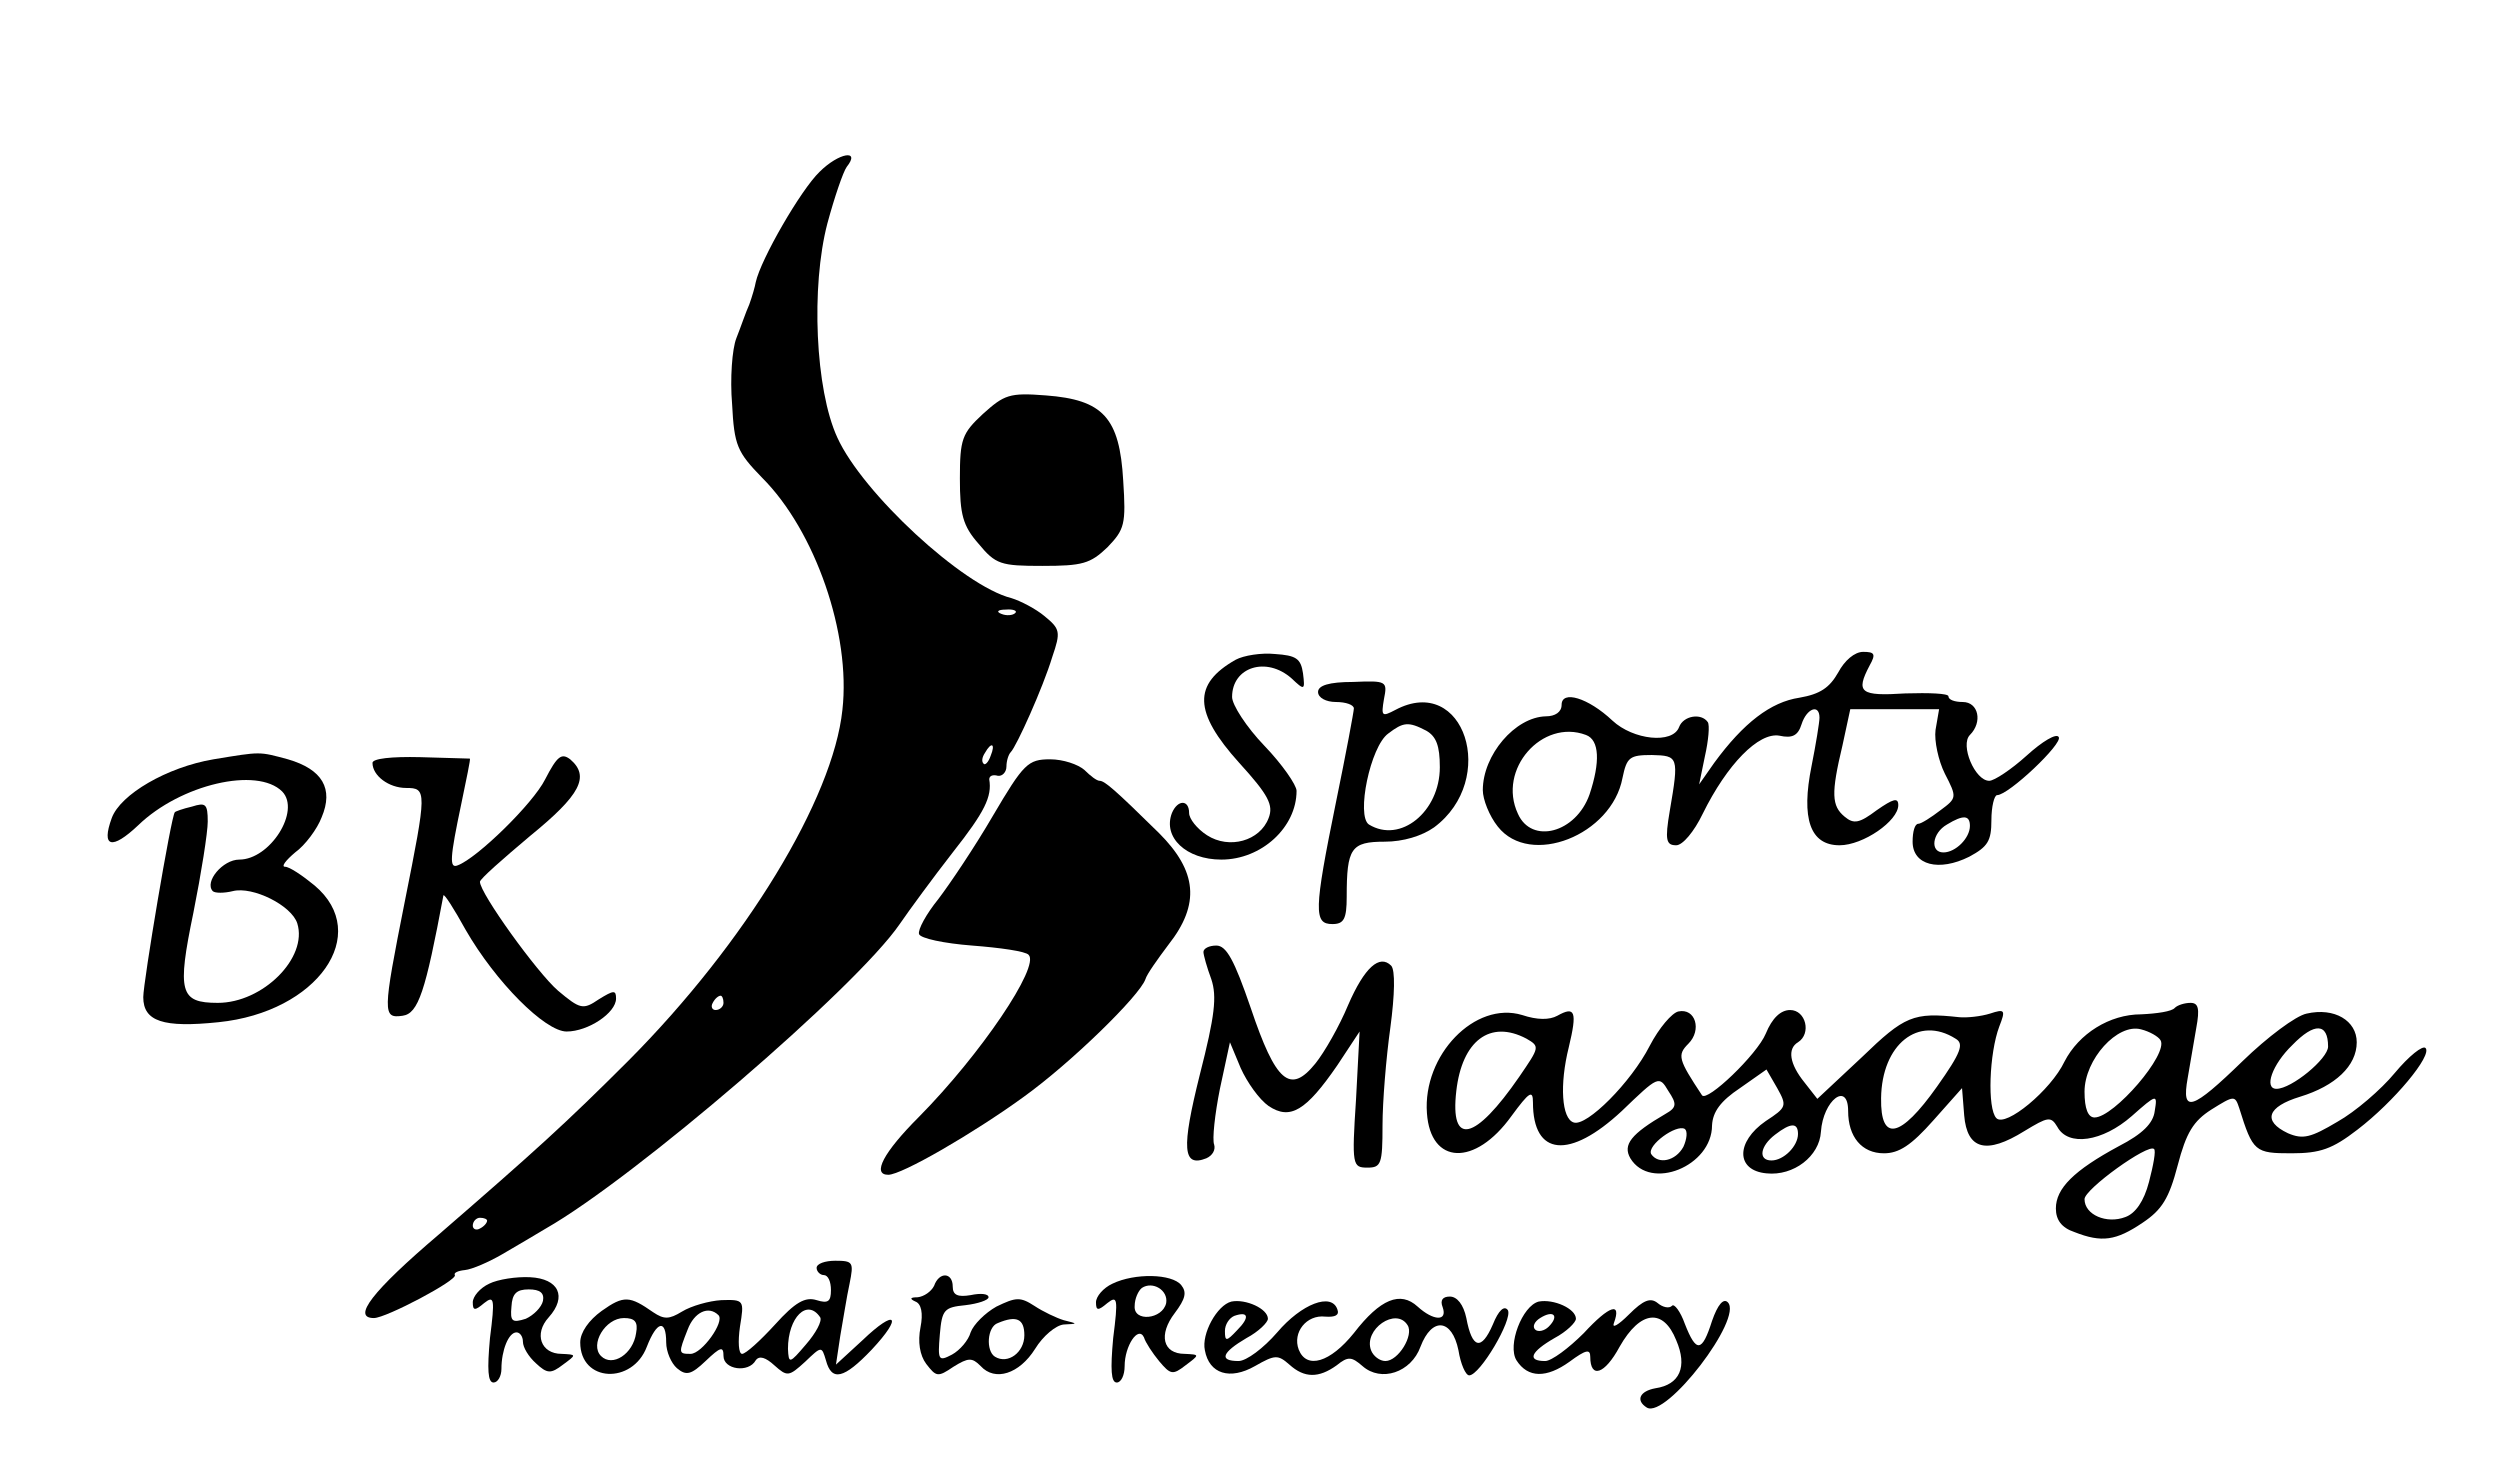
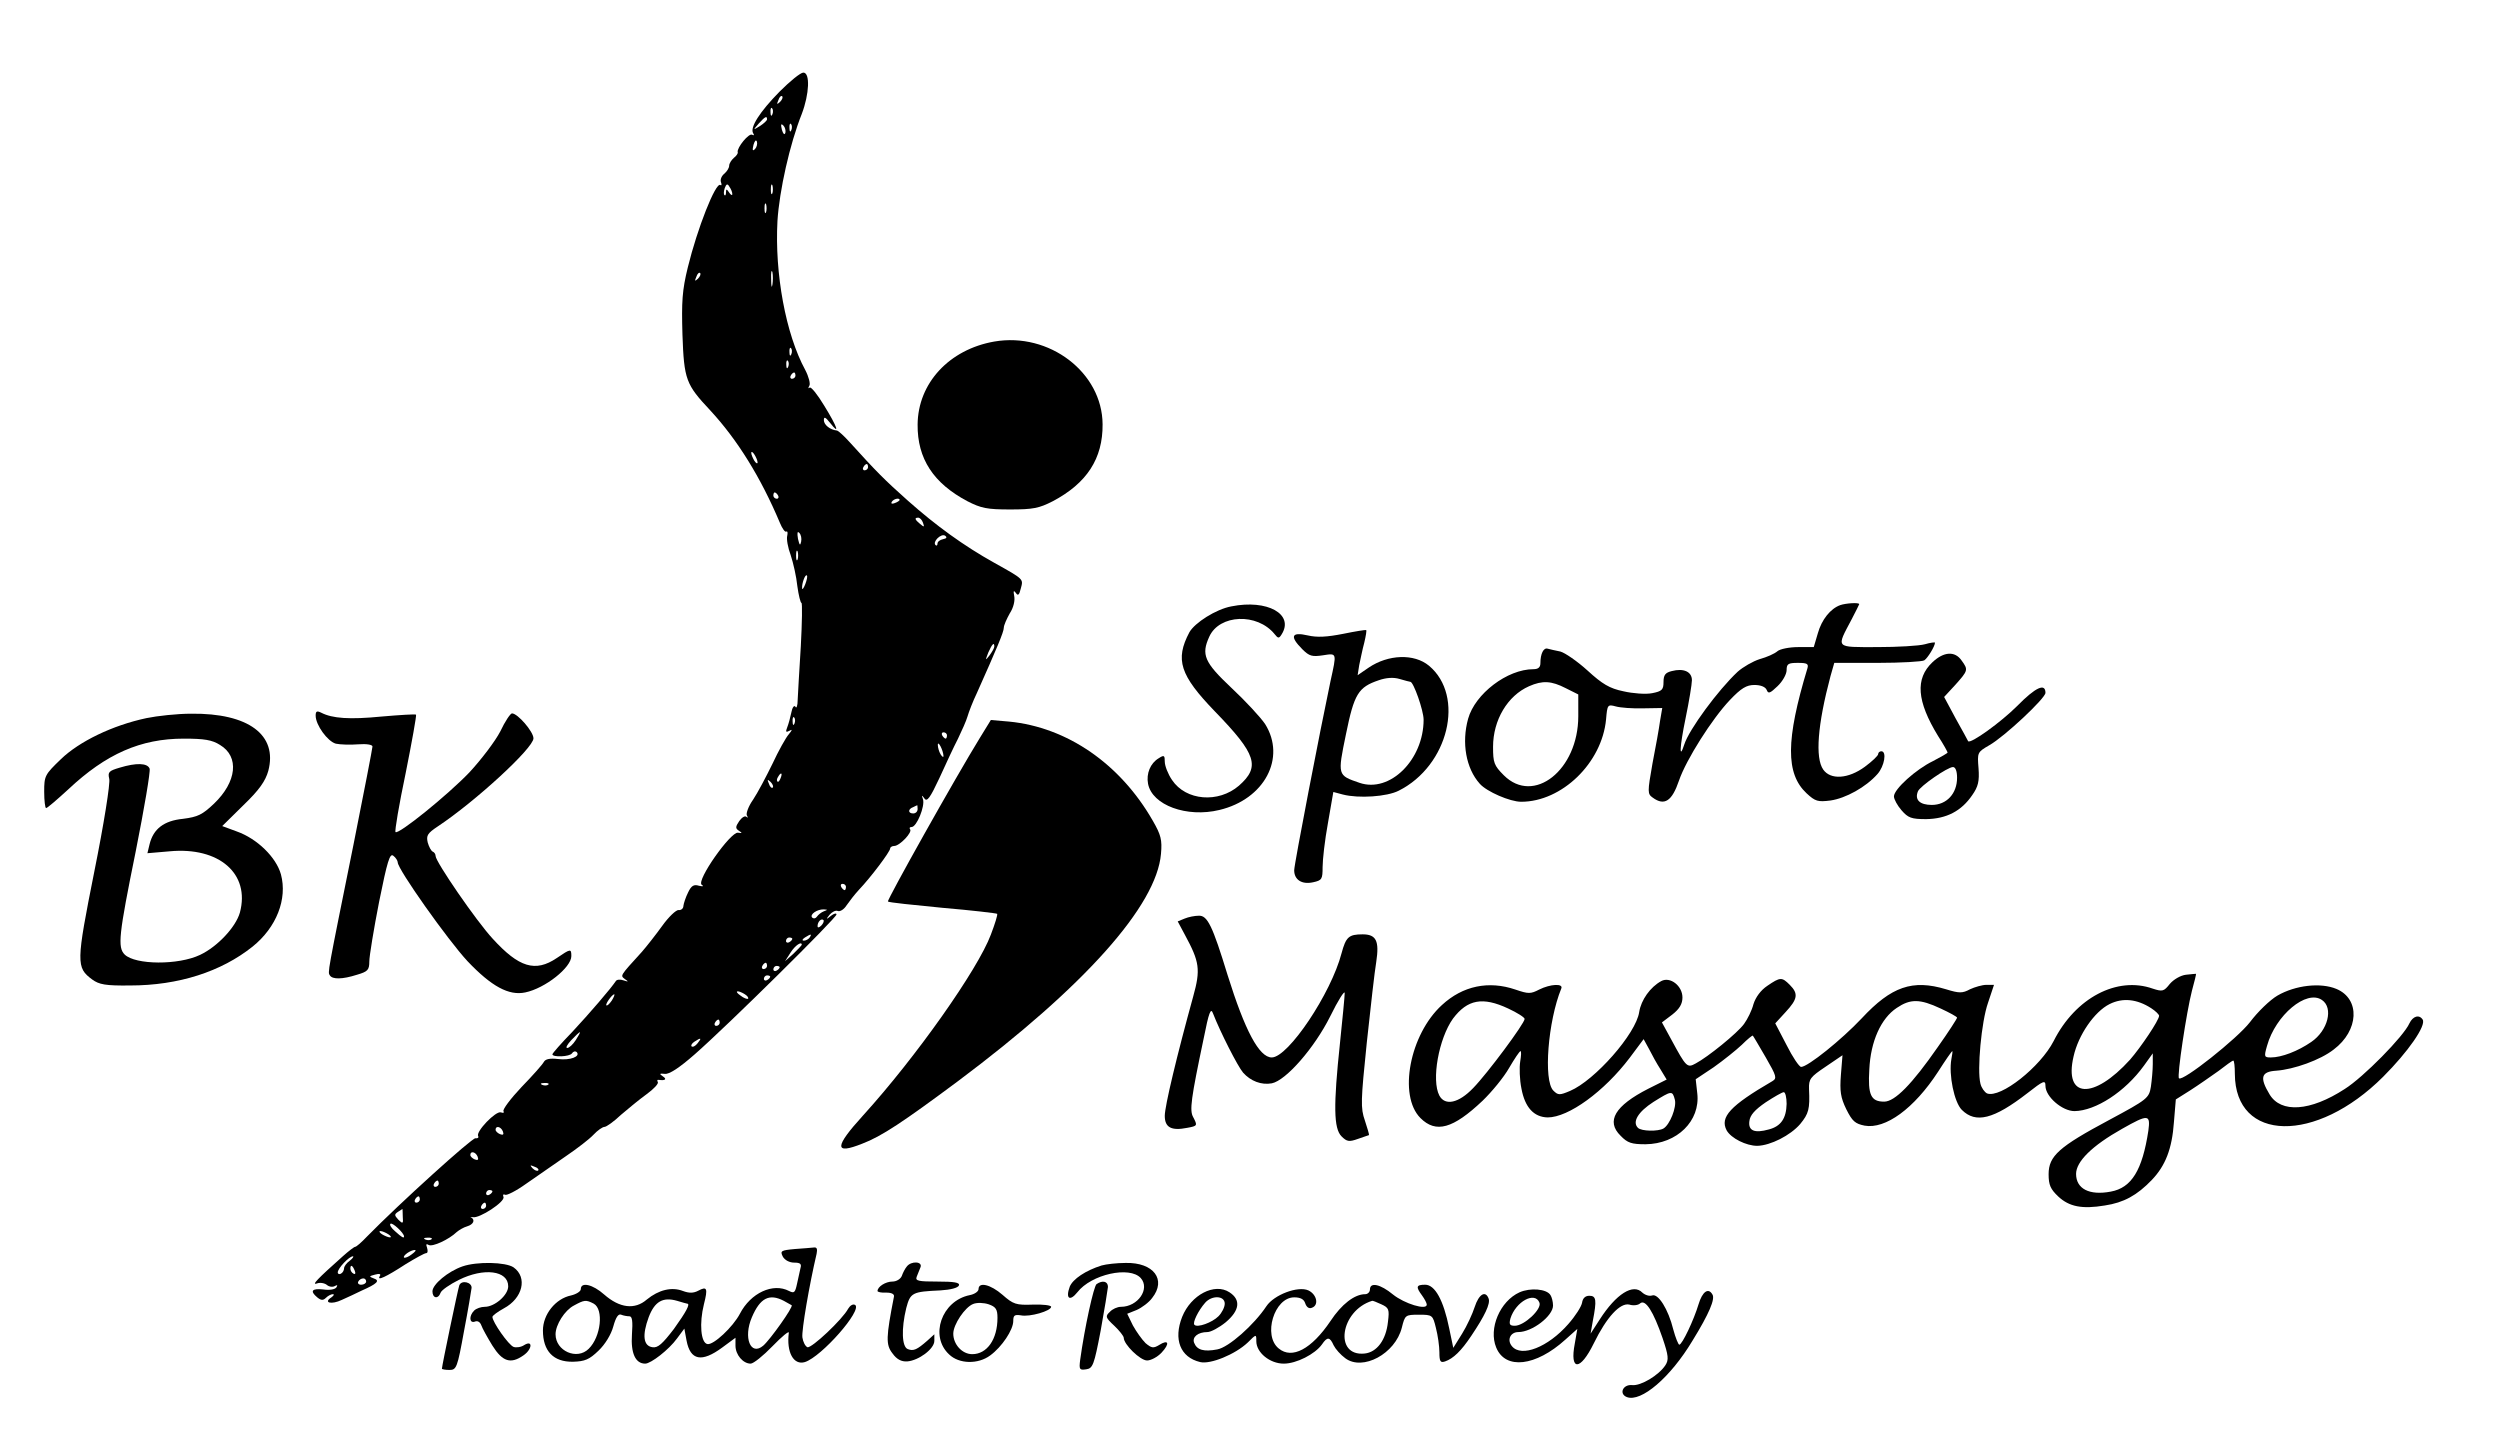
- <svg xmlns="http://www.w3.org/2000/svg" version="1.0" width="349pt" height="204pt" viewBox="0 0 349 204" preserveAspectRatio="xMidYMid meet">
-   <g transform="translate(0,204) scale(0.1,-0.1)" fill="#000000" stroke="none">
-     <path d="M1144 1800 c-26 -25 -82 -122 -89 -154 -1 -6 -5 -20 -9 -31 -5 -11 -12 -32 -18 -47 -6 -15 -9 -57 -6 -92 3 -58 7 -67 42 -103 74 -74 124 -218 112 -324 -13 -124 -135 -325 -298 -489 -89 -89 -130 -126 -265 -243 -94 -80 -122 -117 -91 -117 17 0 117 53 113 60 -2 3 4 6 14 7 10 1 33 11 52 22 19 11 46 27 61 36 123 70 433 336 494 425 13 19 46 64 74 100 45 57 55 78 51 102 0 5 5 7 12 5 6 -1 12 5 12 13 0 8 3 17 6 20 8 8 45 90 58 133 12 35 11 39 -11 57 -12 10 -33 21 -46 25 -68 17 -208 147 -243 224 -31 67 -37 211 -14 299 10 37 22 72 27 79 20 25 -11 20 -38 -7z m273 -616 c-3 -3 -12 -4 -19 -1 -8 3 -5 6 6 6 11 1 17 -2 13 -5z m-34 -199 c-3 -9 -8 -14 -10 -11 -3 3 -2 9 2 15 9 16 15 13 8 -4z m-373 -345 c0 -5 -5 -10 -11 -10 -5 0 -7 5 -4 10 3 6 8 10 11 10 2 0 4 -4 4 -10z m-330 -304 c0 -3 -4 -8 -10 -11 -5 -3 -10 -1 -10 4 0 6 5 11 10 11 6 0 10 -2 10 -4z" />
-     <path d="M1372 1462 c-29 -27 -32 -35 -32 -90 0 -50 4 -66 26 -91 24 -29 31 -31 89 -31 56 0 67 3 91 26 24 25 26 32 22 93 -5 88 -28 113 -108 119 -51 4 -58 1 -88 -26z" />
-     <path d="M1725 1119 c-60 -34 -59 -73 5 -144 41 -45 48 -59 41 -77 -12 -32 -55 -44 -86 -24 -14 9 -25 23 -25 31 0 19 -16 19 -24 0 -13 -34 20 -65 69 -65 56 0 105 45 105 96 0 8 -20 37 -45 63 -25 26 -45 57 -45 68 0 42 48 57 83 26 18 -17 19 -17 16 7 -3 21 -10 25 -39 27 -19 2 -44 -2 -55 -8z" />
-     <path d="M2566 1101 c-12 -21 -25 -30 -54 -35 -40 -6 -78 -35 -119 -91 l-21 -30 8 39 c5 22 7 44 4 48 -9 13 -34 9 -40 -7 -9 -24 -64 -18 -93 9 -34 32 -71 43 -71 22 0 -10 -9 -16 -22 -16 -43 -1 -88 -54 -88 -103 0 -13 9 -36 21 -51 45 -57 159 -12 174 68 6 29 10 32 41 32 37 -1 38 -2 25 -78 -7 -41 -5 -48 9 -48 9 0 25 19 37 44 34 69 78 114 107 109 18 -4 26 0 31 16 7 22 25 29 25 9 0 -6 -5 -37 -11 -67 -15 -74 -2 -111 39 -111 33 0 82 34 82 56 0 11 -7 9 -30 -7 -24 -18 -32 -20 -45 -9 -18 15 -19 32 -3 99 l11 51 62 0 62 0 -5 -29 c-2 -15 4 -43 13 -61 17 -33 17 -34 -6 -51 -13 -10 -27 -19 -31 -19 -5 0 -8 -11 -8 -25 0 -33 37 -42 79 -21 26 14 31 22 31 51 0 19 4 35 8 35 16 0 92 72 86 81 -3 6 -23 -6 -45 -26 -21 -19 -45 -35 -52 -35 -20 0 -41 50 -27 64 18 18 12 46 -10 46 -11 0 -20 3 -20 8 0 4 -27 5 -60 4 -63 -4 -70 1 -50 39 9 16 7 19 -9 19 -12 0 -26 -12 -35 -29z m-352 -87 c19 -7 20 -38 5 -83 -19 -54 -81 -70 -100 -27 -29 62 34 133 95 110z m536 -127 c0 -17 -20 -37 -37 -37 -19 0 -16 27 5 39 23 14 32 13 32 -2z" />
-     <path d="M1840 1074 c0 -8 11 -14 25 -14 14 0 25 -4 25 -9 0 -4 -11 -63 -25 -131 -31 -152 -31 -170 -5 -170 16 0 20 7 20 38 0 68 6 77 53 77 26 0 52 8 69 20 90 67 42 215 -54 164 -19 -10 -20 -9 -16 15 5 25 4 26 -43 24 -34 0 -49 -5 -49 -14z m151 -54 c14 -8 19 -21 19 -51 0 -62 -55 -107 -99 -80 -18 12 2 109 27 127 21 16 28 17 53 4z" />
-     <path d="M298 980 c-65 -11 -130 -49 -142 -82 -15 -41 0 -45 37 -10 59 57 166 82 201 47 26 -27 -17 -95 -60 -95 -23 0 -49 -31 -37 -44 3 -3 16 -3 28 0 28 7 82 -20 90 -45 15 -48 -48 -111 -111 -111 -53 0 -57 15 -34 126 11 55 20 112 20 127 0 25 -3 27 -22 21 -13 -3 -24 -7 -24 -8 -5 -5 -44 -237 -44 -258 0 -34 28 -43 105 -35 138 14 215 123 134 191 -17 14 -35 26 -41 26 -6 0 1 9 14 20 14 10 31 33 37 49 17 40 1 67 -47 81 -41 11 -37 11 -104 0z" />
-     <path d="M520 975 c0 -18 23 -35 47 -35 29 0 29 -4 -2 -159 -31 -156 -31 -163 -3 -159 22 3 32 34 57 168 1 3 15 -19 31 -48 42 -73 111 -142 141 -142 30 0 69 26 69 46 0 12 -3 12 -24 -1 -22 -15 -26 -14 -57 12 -29 25 -109 136 -109 152 0 4 32 32 70 64 70 57 84 83 56 107 -12 9 -18 5 -35 -28 -17 -34 -95 -110 -122 -120 -12 -5 -11 10 5 86 7 34 13 62 12 63 0 0 -31 1 -69 2 -41 1 -67 -2 -67 -8z" />
-     <path d="M1386 901 c-25 -43 -60 -95 -76 -116 -17 -21 -29 -43 -27 -49 2 -6 35 -13 74 -16 39 -3 75 -8 79 -13 16 -16 -67 -139 -153 -226 -50 -50 -66 -81 -43 -81 19 0 119 58 188 108 67 48 163 142 171 165 2 7 17 28 32 48 45 57 40 103 -13 156 -62 61 -76 73 -83 73 -4 0 -13 7 -21 15 -9 8 -30 15 -48 15 -31 0 -37 -6 -80 -79z" />
-     <path d="M1680 711 c0 -4 5 -22 11 -38 8 -24 5 -51 -16 -133 -26 -104 -24 -130 9 -117 9 4 13 12 11 19 -3 7 1 43 8 78 l14 65 15 -36 c9 -20 26 -44 39 -53 30 -20 52 -7 96 57 l31 47 -5 -95 c-6 -92 -5 -95 16 -95 19 0 21 5 21 59 0 33 5 94 11 137 6 45 7 80 1 86 -16 16 -37 -2 -60 -55 -12 -29 -33 -66 -46 -82 -35 -43 -55 -26 -90 78 -23 67 -34 87 -48 87 -10 0 -18 -4 -18 -9z" />
-     <path d="M3036 633 c-4 -5 -25 -8 -47 -9 -44 0 -87 -27 -107 -66 -19 -40 -82 -92 -95 -79 -13 13 -10 91 4 128 9 23 8 25 -13 18 -13 -4 -32 -6 -43 -5 -64 7 -76 2 -136 -56 l-62 -58 -18 23 c-21 26 -24 47 -9 56 19 12 11 45 -11 45 -13 0 -25 -11 -34 -33 -12 -29 -82 -96 -89 -86 -33 50 -35 56 -19 72 19 19 10 50 -14 45 -9 -2 -27 -23 -40 -48 -26 -51 -88 -113 -106 -107 -17 5 -20 53 -7 105 12 50 9 58 -16 44 -11 -6 -28 -6 -49 1 -66 20 -139 -56 -133 -137 5 -72 67 -75 118 -4 25 34 30 37 30 19 0 -75 51 -80 124 -12 51 49 52 50 65 28 12 -18 12 -23 -4 -32 -48 -28 -60 -43 -49 -62 28 -46 114 -11 114 46 1 19 12 34 39 52 l37 26 15 -26 c14 -25 13 -27 -16 -46 -42 -29 -42 -69 1 -73 38 -4 74 24 76 58 3 44 38 71 38 29 0 -36 19 -59 50 -59 21 0 38 11 69 46 l40 45 3 -38 c4 -48 31 -55 84 -22 33 20 37 21 46 6 15 -28 63 -21 104 15 35 31 36 31 32 7 -2 -17 -17 -32 -50 -49 -63 -34 -88 -59 -88 -87 0 -16 8 -27 26 -33 38 -15 58 -12 95 13 27 18 37 34 49 80 12 46 22 62 47 78 32 20 33 20 39 2 19 -61 22 -63 73 -63 40 0 57 6 92 33 51 39 105 104 95 114 -4 4 -23 -11 -43 -35 -19 -23 -55 -54 -80 -68 -37 -22 -48 -25 -69 -16 -36 17 -29 37 17 51 49 15 79 43 79 76 0 30 -31 49 -70 40 -15 -3 -55 -33 -89 -66 -71 -69 -86 -74 -77 -24 3 19 9 51 12 70 5 27 3 35 -8 35 -8 0 -18 -3 -22 -7z m-20 -45 c12 -19 -65 -108 -92 -108 -9 0 -14 12 -14 36 0 45 46 96 79 87 12 -3 24 -10 27 -15z m234 -9 c0 -17 -51 -59 -72 -59 -18 0 -6 34 22 61 31 32 50 31 50 -2z m-1119 11 c19 -11 18 -12 -10 -53 -62 -90 -97 -98 -88 -20 8 70 47 100 98 73z m599 0 c12 -7 8 -19 -26 -67 -51 -72 -79 -78 -78 -16 1 75 52 116 104 83z m-380 -151 c-11 -20 -35 -25 -45 -10 -6 12 35 42 47 35 4 -3 3 -14 -2 -25z m160 18 c0 -17 -20 -37 -37 -37 -19 0 -16 20 5 36 22 17 32 17 32 1z m490 -67 c-7 -27 -19 -44 -33 -49 -26 -10 -57 3 -57 25 0 14 89 78 97 70 3 -2 -1 -23 -7 -46z" />
-     <path d="M1140 270 c0 -5 5 -10 10 -10 6 0 10 -9 10 -21 0 -16 -4 -19 -20 -14 -16 5 -30 -3 -58 -34 -21 -23 -41 -41 -46 -41 -5 0 -6 17 -3 38 6 37 6 38 -26 37 -17 -1 -42 -8 -55 -16 -18 -11 -25 -11 -40 -1 -33 23 -41 24 -72 2 -18 -13 -30 -30 -30 -44 0 -56 73 -59 93 -6 14 36 27 39 27 6 0 -13 7 -29 15 -36 13 -11 20 -9 40 10 21 20 25 21 25 7 0 -19 35 -24 45 -6 5 7 14 4 26 -7 18 -16 20 -16 43 5 23 22 23 22 29 2 8 -30 25 -26 64 15 44 47 34 58 -13 13 l-37 -34 6 40 c4 22 9 55 13 73 6 30 5 32 -20 32 -14 0 -26 -4 -26 -10z m-137 -66 c9 -9 -23 -54 -39 -54 -17 0 -17 1 -4 34 9 24 29 34 43 20z m142 -3 c3 -5 -6 -22 -20 -38 -23 -27 -24 -27 -25 -6 0 44 27 71 45 44z m-257 -22 c-4 -29 -33 -48 -49 -32 -16 16 6 53 32 53 15 0 20 -5 17 -21z" />
-     <path d="M683 248 c-13 -6 -23 -18 -23 -26 0 -12 3 -12 16 -1 14 11 15 6 8 -49 -4 -44 -3 -62 5 -62 6 0 11 9 11 19 0 26 10 51 21 51 5 0 9 -6 9 -13 0 -8 8 -21 18 -30 16 -15 21 -15 38 -2 19 14 19 14 -2 15 -29 0 -39 28 -18 51 26 29 14 54 -26 56 -19 1 -45 -3 -57 -9z m75 -24 c-2 -9 -13 -20 -24 -25 -19 -6 -22 -4 -20 17 1 18 7 24 24 24 16 0 22 -5 20 -16z" />
-     <path d="M1304 245 c-4 -8 -14 -15 -23 -16 -10 0 -12 -2 -3 -6 8 -3 11 -16 7 -36 -4 -20 -1 -39 8 -51 14 -18 16 -19 38 -4 21 13 26 13 38 1 20 -22 54 -11 76 24 11 18 29 33 40 34 20 1 20 1 0 6 -10 3 -29 12 -41 20 -20 13 -26 12 -53 -1 -16 -9 -32 -25 -36 -36 -3 -11 -15 -25 -26 -31 -19 -10 -20 -8 -17 28 3 35 6 38 36 41 17 2 32 7 32 11 0 5 -11 6 -25 3 -18 -3 -25 0 -25 12 0 20 -19 21 -26 1z m126 -69 c0 -24 -23 -41 -41 -30 -13 8 -11 42 4 47 26 11 37 6 37 -17z" />
-     <path d="M1553 248 c-13 -6 -23 -18 -23 -26 0 -12 3 -12 16 -1 14 11 15 6 8 -49 -4 -44 -3 -62 5 -62 6 0 11 10 11 23 0 28 19 57 27 40 2 -7 12 -22 21 -33 16 -19 19 -20 37 -6 20 15 20 15 -1 16 -31 0 -37 27 -14 57 15 20 17 29 9 39 -13 16 -65 17 -96 2z m75 -27 c-5 -23 -46 -27 -44 -4 0 10 5 21 10 25 15 10 37 -3 34 -21z" />
-     <path d="M1719 223 c-20 -5 -42 -45 -37 -68 6 -33 35 -42 70 -22 28 16 32 16 48 2 21 -19 41 -19 66 -1 16 13 21 12 36 -1 26 -23 68 -9 81 27 16 42 44 39 53 -5 3 -19 10 -35 15 -35 15 0 61 78 54 91 -5 7 -13 0 -21 -20 -16 -37 -29 -34 -37 9 -4 19 -13 30 -23 30 -10 0 -14 -5 -10 -15 7 -20 -13 -19 -35 1 -24 22 -52 11 -89 -37 -33 -41 -66 -51 -77 -23 -9 24 11 49 37 46 14 -1 20 2 17 10 -8 24 -50 8 -84 -32 -19 -22 -43 -40 -54 -40 -28 0 -23 12 11 32 17 9 30 22 30 27 0 14 -31 28 -51 24z m8 -40 c-15 -16 -17 -16 -17 -1 0 9 6 18 13 21 20 7 22 -2 4 -20z m238 7 c9 -14 -13 -50 -31 -50 -8 0 -17 7 -20 15 -11 29 35 61 51 35z" />
-     <path d="M2148 223 c-23 -6 -44 -61 -31 -82 16 -25 42 -25 74 -2 23 17 29 18 29 7 0 -31 20 -25 41 14 29 51 61 54 79 9 16 -37 5 -62 -29 -67 -22 -4 -28 -17 -12 -27 27 -16 135 125 113 147 -6 6 -14 -3 -22 -26 -14 -44 -22 -45 -38 -4 -6 17 -15 29 -18 25 -4 -4 -13 -2 -20 4 -10 8 -20 4 -40 -16 -15 -15 -24 -20 -21 -12 11 30 -6 25 -42 -14 -21 -21 -45 -39 -54 -39 -26 0 -20 13 13 32 17 9 30 22 30 27 0 14 -31 28 -52 24z m14 -35 c-6 -6 -15 -8 -19 -4 -4 4 -1 11 7 16 19 12 27 3 12 -12z" />
+ <svg xmlns="http://www.w3.org/2000/svg" version="1.0" width="792pt" height="456pt" viewBox="0 0 792 456" preserveAspectRatio="xMidYMid meet">
+   <g transform="translate(0,456) scale(0.1,-0.1)" fill="#000000" stroke="none">
+     <path d="M2470 4270 c-63 -64 -95 -114 -84 -132 4 -6 3 -8 -3 -5 -10 7 -49 -41 -46 -55 2 -3 -4 -12 -12 -18 -8 -7 -15 -18 -15 -25 0 -7 -7 -18 -15 -25 -9 -7 -14 -19 -11 -27 3 -8 2 -12 -2 -9 -15 9 -73 -138 -103 -261 -18 -73 -20 -109 -17 -213 5 -143 11 -158 88 -240 86 -93 160 -212 221 -357 7 -17 16 -30 20 -27 4 2 5 -4 3 -13 -3 -10 2 -38 11 -62 8 -24 18 -68 21 -98 4 -29 10 -53 13 -53 3 0 2 -62 -2 -137 -5 -76 -9 -153 -10 -171 0 -18 -4 -28 -7 -21 -4 6 -10 -2 -13 -18 -3 -15 -9 -37 -13 -47 -6 -15 -4 -17 7 -11 10 6 9 2 -2 -11 -9 -10 -33 -53 -52 -94 -20 -41 -47 -92 -61 -113 -15 -21 -23 -44 -20 -50 4 -7 4 -9 -1 -5 -5 5 -15 -2 -23 -13 -12 -18 -13 -23 -1 -31 11 -7 11 -8 -3 -6 -23 4 -133 -152 -115 -165 8 -5 4 -6 -9 -3 -16 5 -24 0 -34 -21 -8 -16 -14 -35 -15 -43 0 -8 -7 -14 -15 -13 -8 1 -32 -22 -52 -50 -21 -29 -50 -66 -65 -83 -71 -78 -68 -74 -53 -86 12 -8 11 -9 -4 -4 -11 4 -22 3 -25 -2 -16 -24 -83 -102 -138 -161 -35 -36 -63 -68 -63 -71 0 -10 55 -8 62 3 4 6 10 8 15 4 13 -14 -21 -27 -59 -22 -26 3 -40 0 -45 -9 -4 -8 -36 -44 -71 -80 -35 -37 -60 -71 -57 -76 3 -5 0 -7 -8 -4 -16 6 -81 -62 -72 -75 2 -5 -1 -8 -9 -7 -11 1 -240 -206 -343 -311 -17 -18 -34 -33 -38 -33 -3 0 -20 -13 -38 -29 -82 -73 -101 -93 -83 -87 10 4 25 1 32 -5 7 -6 19 -7 25 -3 8 4 9 3 5 -4 -4 -7 -22 -10 -42 -7 -36 4 -43 -5 -19 -25 12 -10 19 -10 27 -2 7 7 17 12 22 12 6 0 4 -4 -4 -10 -27 -17 0 -24 33 -8 18 8 46 21 62 29 50 22 60 32 39 39 -16 6 -15 7 4 12 14 4 20 2 15 -5 -10 -16 19 -3 82 38 31 19 60 35 65 35 5 0 6 7 3 17 -4 11 -3 14 5 9 12 -7 64 17 89 41 7 6 22 15 33 18 20 6 26 20 13 28 -5 2 -2 2 5 1 20 -5 103 49 97 64 -3 7 0 10 5 7 5 -3 35 12 67 35 32 22 88 61 124 86 37 25 77 56 89 69 13 14 29 25 35 25 6 0 30 17 52 38 23 20 60 50 82 66 22 16 38 33 35 38 -3 5 -2 8 3 7 20 -3 27 2 13 11 -12 8 -11 10 6 8 14 -2 46 19 95 62 105 92 449 432 449 443 0 5 -8 3 -17 -4 -16 -13 -17 -12 -5 3 8 9 19 15 26 12 7 -3 20 5 28 18 9 13 26 35 39 49 38 40 99 121 99 131 0 4 6 8 13 8 17 0 59 44 50 53 -3 4 -1 7 5 7 16 0 43 66 36 88 -5 14 -4 14 5 2 8 -11 18 3 47 65 20 44 46 100 59 125 12 25 26 56 30 70 4 14 17 48 30 75 63 141 85 193 85 206 0 8 9 28 19 46 12 18 17 41 14 55 -3 16 -2 19 5 10 7 -11 11 -7 16 14 8 30 11 28 -84 81 -97 54 -185 118 -274 197 -74 66 -98 90 -185 186 -17 19 -35 35 -39 36 -22 2 -42 18 -42 33 0 12 5 10 20 -9 32 -41 23 -13 -19 55 -21 35 -42 61 -46 57 -5 -4 -5 -1 -1 6 4 6 -2 29 -13 50 -62 114 -97 306 -88 472 6 96 39 244 77 339 24 63 27 131 5 131 -9 0 -42 -27 -75 -60z m1 -33 c-10 -9 -11 -8 -5 6 3 10 9 15 12 12 3 -3 0 -11 -7 -18z m-24 -39 c-3 -8 -6 -5 -6 6 -1 11 2 17 5 13 3 -3 4 -12 1 -19z m-17 -16 c0 -4 -10 -13 -22 -21 -23 -14 -23 -14 -4 8 20 22 26 25 26 13z m58 -43 c-3 -8 -7 -3 -11 10 -4 17 -3 21 5 13 5 -5 8 -16 6 -23z m19 9 c-3 -8 -6 -5 -6 6 -1 11 2 17 5 13 3 -3 4 -12 1 -19z m-115 -60 c-8 -8 -9 -4 -5 13 4 13 8 18 11 10 2 -7 -1 -18 -6 -23z m-72 -143 c0 -5 -5 -3 -10 5 -8 12 -10 12 -10 1 0 -8 -2 -12 -5 -9 -3 3 -2 13 1 22 5 14 9 15 15 4 5 -7 9 -17 9 -23z m127 3 c-3 -7 -5 -2 -5 12 0 14 2 19 5 13 2 -7 2 -19 0 -25z m-20 -60 c-3 -7 -5 -2 -5 12 0 14 2 19 5 13 2 -7 2 -19 0 -25z m20 -230 c-2 -13 -4 -5 -4 17 -1 22 1 32 4 23 2 -10 2 -28 0 -40z m-236 19 c-10 -9 -11 -8 -5 6 3 10 9 15 12 12 3 -3 0 -11 -7 -18z m296 -239 c-3 -8 -6 -5 -6 6 -1 11 2 17 5 13 3 -3 4 -12 1 -19z m-10 -40 c-3 -8 -6 -5 -6 6 -1 11 2 17 5 13 3 -3 4 -12 1 -19z m23 -28 c0 -5 -5 -10 -11 -10 -5 0 -7 5 -4 10 3 6 8 10 11 10 2 0 4 -4 4 -10z m-120 -275 c0 -5 -5 -3 -10 5 -5 8 -10 20 -10 25 0 6 5 3 10 -5 5 -8 10 -19 10 -25z m350 -15 c0 -5 -5 -10 -11 -10 -5 0 -7 5 -4 10 3 6 8 10 11 10 2 0 4 -4 4 -10z m-285 -90 c3 -5 1 -10 -4 -10 -6 0 -11 5 -11 10 0 6 2 10 4 10 3 0 8 -4 11 -10z m385 -14 c0 -2 -7 -7 -16 -10 -8 -3 -12 -2 -9 4 6 10 25 14 25 6z m74 -72 c5 -14 4 -15 -9 -4 -17 14 -19 20 -6 20 5 0 12 -7 15 -16z m-386 -60 c-3 -14 -5 -12 -10 9 -3 19 -2 25 4 19 6 -6 8 -18 6 -28z m450 8 c-10 -2 -18 -8 -18 -14 0 -6 -3 -8 -6 -5 -11 10 17 38 30 30 7 -5 5 -9 -6 -11z m-461 -64 c-3 -7 -5 -2 -5 12 0 14 2 19 5 13 2 -7 2 -19 0 -25z m24 -79 c-5 -13 -10 -19 -10 -12 -1 15 10 45 15 40 3 -2 0 -15 -5 -28z m599 -197 c0 -5 -7 -17 -15 -28 -14 -18 -14 -17 -4 9 12 27 19 34 19 19z m-633 -244 c-3 -8 -6 -5 -6 6 -1 11 2 17 5 13 3 -3 4 -12 1 -19z m483 -38 c0 -5 -2 -10 -4 -10 -3 0 -8 5 -11 10 -3 6 -1 10 4 10 6 0 11 -4 11 -10z m-11 -65 c0 -5 -4 -3 -9 5 -5 8 -9 22 -9 30 0 16 17 -16 18 -35z m-516 -70 c-3 -9 -8 -14 -10 -11 -3 3 -2 9 2 15 9 16 15 13 8 -4z m-25 -30 c-3 -3 -9 2 -12 12 -6 14 -5 15 5 6 7 -7 10 -15 7 -18z m459 -68 c0 -8 -6 -14 -14 -14 -17 0 -17 14 0 20 6 3 12 6 13 6 0 1 1 -5 1 -12z m-227 -247 c0 -5 -2 -10 -4 -10 -3 0 -8 5 -11 10 -3 6 -1 10 4 10 6 0 11 -4 11 -10z m-70 -77 c-8 -3 -18 -11 -22 -17 -4 -6 -10 -7 -15 -3 -9 10 16 27 37 26 13 -1 13 -1 0 -6z m-8 -45 c-7 -7 -12 -8 -12 -2 0 14 12 26 19 19 2 -3 -1 -11 -7 -17z m-37 -38 c-3 -5 -12 -10 -18 -10 -7 0 -6 4 3 10 19 12 23 12 15 0z m-55 -4 c0 -3 -4 -8 -10 -11 -5 -3 -10 -1 -10 4 0 6 5 11 10 11 6 0 10 -2 10 -4z m30 -19 c0 -2 -12 -14 -26 -28 l-27 -24 18 28 c14 22 35 36 35 24z m-110 -67 c0 -5 -5 -10 -11 -10 -5 0 -7 5 -4 10 3 6 8 10 11 10 2 0 4 -4 4 -10z m40 -4 c0 -3 -4 -8 -10 -11 -5 -3 -10 -1 -10 4 0 6 5 11 10 11 6 0 10 -2 10 -4z m-30 -30 c0 -3 -4 -8 -10 -11 -5 -3 -10 -1 -10 4 0 6 5 11 10 11 6 0 10 -2 10 -4z m-80 -56 c8 -5 12 -11 10 -14 -3 -2 -14 2 -24 10 -22 15 -10 19 14 4z m-422 -20 c-7 -10 -14 -17 -17 -15 -4 4 18 35 25 35 2 0 -1 -9 -8 -20z m342 -70 c0 -5 -5 -10 -11 -10 -5 0 -7 5 -4 10 3 6 8 10 11 10 2 0 4 -4 4 -10z m-456 -55 c-9 -14 -21 -25 -27 -25 -6 0 0 11 13 25 13 14 25 25 27 25 2 0 -4 -11 -13 -25z m386 -10 c-7 -9 -15 -13 -19 -10 -3 3 1 10 9 15 21 14 24 12 10 -5z m-473 -131 c-3 -3 -12 -4 -19 -1 -8 3 -5 6 6 6 11 1 17 -2 13 -5z m-144 -148 c4 -10 1 -13 -9 -9 -7 3 -14 9 -14 14 0 14 17 10 23 -5z m-80 -80 c4 -10 1 -13 -9 -9 -7 3 -14 9 -14 14 0 14 17 10 23 -5z m192 -44 c-3 -3 -11 0 -18 7 -9 10 -8 11 6 5 10 -3 15 -9 12 -12z m-315 -42 c0 -5 -5 -10 -11 -10 -5 0 -7 5 -4 10 3 6 8 10 11 10 2 0 4 -4 4 -10z m170 -24 c0 -3 -4 -8 -10 -11 -5 -3 -10 -1 -10 4 0 6 5 11 10 11 6 0 10 -2 10 -4z m-230 -26 c0 -5 -5 -10 -11 -10 -5 0 -7 5 -4 10 3 6 8 10 11 10 2 0 4 -4 4 -10z m210 -20 c0 -5 -5 -10 -11 -10 -5 0 -7 5 -4 10 3 6 8 10 11 10 2 0 4 -4 4 -10z m-264 -35 c2 -22 0 -23 -14 -9 -13 14 -13 17 -1 25 8 5 14 9 14 9 0 0 1 -11 1 -25z m4 -62 c0 -7 -7 -3 -28 16 -12 10 -19 21 -15 24 5 6 43 -29 43 -40z m-50 7 c8 -5 11 -10 5 -10 -5 0 -17 5 -25 10 -8 5 -10 10 -5 10 6 0 17 -5 25 -10z m137 -16 c-3 -3 -12 -4 -19 -1 -8 3 -5 6 6 6 11 1 17 -2 13 -5z m-63 -48 c-10 -8 -21 -12 -24 -10 -5 6 21 24 34 24 6 0 1 -6 -10 -14z m-196 -20 c-10 -7 -18 -18 -18 -24 0 -6 -4 -14 -10 -17 -5 -3 -10 -1 -10 4 0 13 36 51 48 51 4 0 -1 -7 -10 -14z m16 -32 c3 -8 2 -12 -4 -9 -6 3 -10 10 -10 16 0 14 7 11 14 -7z m36 -34 c0 -5 -7 -10 -16 -10 -8 0 -12 5 -9 10 3 6 10 10 16 10 5 0 9 -4 9 -10z" />
+     <path d="M3150 3478 c-143 -25 -242 -132 -243 -263 -1 -108 50 -186 158 -243 43 -22 62 -26 135 -26 73 0 92 4 135 26 108 57 159 135 158 244 -1 164 -169 292 -343 262z" />
+     <path d="M3901 2639 c-49 -9 -116 -52 -133 -82 -46 -87 -30 -136 81 -251 132 -136 144 -175 76 -235 -65 -56 -168 -48 -212 18 -13 19 -23 45 -23 58 0 20 -2 22 -19 11 -27 -16 -40 -49 -34 -81 13 -68 123 -108 226 -83 143 34 212 165 145 272 -14 21 -62 73 -107 115 -86 81 -96 105 -70 162 32 71 152 76 207 8 11 -14 14 -14 22 -1 41 64 -45 112 -159 89z" />
+     <path d="M5830 2643 c-31 -11 -59 -46 -71 -89 l-13 -44 -50 0 c-27 0 -57 -6 -65 -13 -9 -8 -34 -19 -56 -25 -22 -7 -53 -25 -70 -40 -62 -58 -154 -183 -169 -230 -17 -53 -15 -9 4 83 11 53 20 108 20 120 0 27 -26 39 -64 29 -20 -5 -26 -12 -26 -35 0 -24 -5 -29 -36 -35 -20 -4 -61 -1 -91 6 -44 9 -67 23 -114 66 -32 29 -71 56 -86 60 -15 3 -33 7 -40 9 -13 4 -23 -16 -23 -46 0 -13 -7 -19 -22 -19 -83 0 -185 -78 -207 -157 -21 -76 -7 -157 37 -206 22 -25 96 -57 131 -57 129 0 256 123 269 261 4 47 5 48 31 41 14 -4 53 -7 87 -6 l60 1 -7 -41 c-3 -23 -14 -84 -24 -135 -16 -91 -16 -96 1 -108 37 -27 61 -11 83 54 23 67 105 196 161 255 36 38 53 48 78 48 20 0 35 -6 39 -16 5 -13 11 -10 34 12 16 15 29 38 29 51 0 20 5 23 36 23 29 0 34 -3 30 -17 -69 -228 -69 -334 -3 -396 28 -26 36 -28 76 -23 48 7 112 42 149 84 22 25 30 72 12 72 -5 0 -10 -4 -10 -9 0 -5 -19 -23 -42 -40 -53 -39 -109 -42 -132 -9 -26 37 -18 142 23 296 l12 42 137 0 c75 0 142 4 148 8 11 7 34 45 34 56 0 2 -15 0 -32 -5 -18 -5 -86 -9 -151 -9 -135 0 -130 -5 -81 88 13 25 24 47 24 48 0 6 -43 3 -60 -3z m-870 -263 l40 -20 0 -69 c0 -170 -141 -282 -236 -187 -31 31 -34 40 -34 90 0 85 46 162 114 192 43 19 71 17 116 -6z" />
+     <path d="M4255 2552 c-51 -10 -82 -12 -112 -5 -52 12 -58 -3 -17 -44 22 -22 31 -24 65 -19 45 7 44 9 24 -82 -32 -151 -115 -580 -115 -599 0 -30 24 -46 60 -38 28 6 30 10 30 48 0 23 7 86 17 140 l17 98 30 -8 c50 -13 140 -7 177 12 158 79 211 300 96 396 -47 39 -129 36 -191 -6 l-35 -24 5 32 c4 18 10 49 16 71 5 21 8 39 6 40 -2 1 -34 -4 -73 -12z m213 -152 c10 0 42 -91 42 -120 0 -127 -107 -233 -203 -200 -70 24 -70 23 -43 154 26 128 39 149 104 171 23 8 46 10 66 4 17 -5 32 -9 34 -9z" />
+     <path d="M6122 2462 c-55 -52 -50 -123 18 -234 17 -26 30 -50 30 -52 0 -2 -21 -14 -46 -27 -54 -26 -124 -89 -124 -112 0 -9 11 -29 24 -44 21 -24 31 -28 78 -28 65 1 112 26 146 76 19 27 23 44 20 85 -4 50 -4 51 34 73 48 27 178 149 178 166 0 32 -31 18 -89 -41 -52 -52 -149 -122 -156 -112 -1 2 -18 34 -39 71 l-37 69 36 39 c40 45 41 47 19 77 -21 30 -56 28 -92 -6z m78 -366 c0 -50 -33 -86 -80 -86 -38 0 -55 16 -44 43 6 16 94 77 111 77 8 0 13 -13 13 -34z" />
+     <path d="M1000 2293 c0 -30 38 -82 64 -89 14 -3 46 -4 71 -2 26 2 45 -1 45 -7 0 -5 -27 -145 -60 -310 -84 -416 -82 -404 -75 -415 8 -13 39 -13 86 2 34 10 39 15 39 42 0 17 14 102 31 189 26 129 34 155 45 146 8 -6 14 -16 14 -21 0 -22 158 -245 221 -313 76 -80 131 -110 183 -99 63 13 146 79 146 115 0 24 -2 24 -46 -6 -68 -46 -120 -30 -203 61 -52 56 -181 244 -181 262 0 6 -4 12 -9 14 -5 2 -12 15 -16 29 -5 22 -1 29 32 51 119 79 303 248 303 279 0 21 -50 79 -68 79 -5 0 -22 -25 -37 -57 -16 -31 -60 -89 -98 -130 -70 -73 -225 -198 -234 -189 -3 3 11 86 32 186 20 100 35 184 33 186 -3 2 -51 -1 -109 -6 -102 -10 -156 -6 -191 12 -14 7 -18 5 -18 -9z" />
+     <path d="M464 2285 c-108 -23 -213 -74 -271 -130 -51 -49 -53 -53 -53 -103 0 -29 3 -52 6 -52 4 0 35 27 70 59 120 113 230 161 366 161 65 0 90 -4 115 -20 62 -37 53 -117 -19 -186 -37 -35 -51 -42 -98 -48 -61 -6 -94 -32 -106 -80 l-7 -29 70 6 c157 15 256 -71 223 -194 -13 -46 -71 -108 -126 -134 -69 -33 -205 -32 -239 1 -23 23 -19 61 35 327 27 136 47 253 44 262 -7 18 -42 19 -95 3 -34 -10 -38 -14 -33 -35 4 -13 -17 -144 -47 -293 -58 -291 -58 -305 -7 -343 22 -16 42 -20 120 -19 154 0 289 44 388 123 76 61 111 151 90 229 -15 54 -75 113 -140 136 l-46 17 67 66 c51 49 70 77 79 109 30 114 -63 183 -244 181 -45 0 -108 -7 -142 -14z" />
+     <path d="M3104 2222 c-77 -125 -295 -514 -291 -518 2 -3 80 -11 173 -20 93 -8 170 -17 173 -19 2 -3 -7 -32 -20 -66 -41 -110 -237 -388 -405 -573 -91 -100 -92 -125 -2 -89 61 23 131 70 303 198 401 300 629 556 643 720 4 44 0 60 -26 105 -103 180 -271 296 -455 314 l-58 5 -35 -57z" />
+     <path d="M3753 1650 l-22 -9 23 -43 c46 -85 50 -109 26 -195 -51 -185 -90 -347 -90 -378 0 -37 21 -48 71 -38 33 6 33 7 19 34 -12 21 -7 58 33 248 17 86 23 100 30 80 23 -59 78 -167 95 -187 24 -27 58 -40 91 -34 45 9 135 112 185 212 25 51 46 84 46 74 0 -11 -7 -82 -15 -159 -21 -198 -20 -270 5 -295 17 -17 24 -18 52 -8 18 6 34 12 35 12 1 1 -5 22 -13 46 -14 40 -13 62 6 247 12 112 25 227 30 256 10 66 0 87 -43 87 -44 0 -53 -8 -67 -60 -33 -127 -169 -330 -221 -330 -40 0 -85 85 -140 261 -48 157 -64 189 -91 188 -13 0 -33 -4 -45 -9z" />
+     <path d="M6925 1472 c-17 -2 -39 -15 -51 -29 -19 -24 -23 -25 -54 -15 -113 40 -245 -29 -314 -166 -42 -82 -168 -182 -211 -166 -8 4 -18 18 -21 31 -11 43 3 196 24 256 l19 57 -24 0 c-13 0 -37 -7 -52 -14 -24 -13 -34 -13 -76 0 -106 32 -173 9 -267 -92 -64 -68 -171 -154 -192 -154 -6 0 -27 31 -46 69 l-36 69 33 36 c38 41 41 58 13 86 -25 25 -30 25 -71 -3 -21 -14 -37 -36 -44 -58 -5 -20 -19 -48 -30 -63 -21 -29 -115 -105 -153 -125 -27 -15 -30 -12 -77 75 l-30 55 33 25 c23 18 32 34 32 54 0 37 -39 67 -67 52 -35 -19 -64 -60 -70 -98 -10 -69 -141 -217 -219 -250 -33 -14 -38 -14 -53 1 -32 32 -17 220 25 323 8 17 -34 15 -70 -3 -27 -14 -34 -14 -75 0 -85 29 -167 12 -233 -49 -102 -93 -139 -287 -68 -358 49 -49 103 -34 197 55 29 28 67 74 84 104 17 29 33 53 36 53 3 0 2 -15 -1 -33 -3 -18 -2 -57 4 -86 11 -59 39 -90 83 -91 66 0 179 82 260 189 l44 59 17 -31 c9 -18 25 -47 36 -64 l20 -33 -58 -29 c-106 -54 -135 -103 -88 -149 22 -23 35 -27 79 -27 100 1 174 74 164 161 l-5 45 57 38 c31 22 71 54 89 71 18 18 34 31 35 29 2 -2 20 -33 41 -69 34 -59 36 -66 21 -75 -134 -78 -167 -114 -145 -156 14 -25 62 -49 97 -49 42 1 105 33 136 69 27 33 31 47 28 111 -1 32 4 38 53 71 l53 36 -5 -62 c-4 -52 -1 -72 17 -109 19 -38 28 -46 58 -52 66 -12 157 54 233 171 23 36 43 65 45 65 1 0 0 -11 -3 -25 -9 -50 9 -137 33 -161 44 -44 101 -30 208 53 51 40 57 42 57 23 0 -34 53 -80 92 -80 67 1 160 61 220 144 l28 39 0 -34 c0 -19 -3 -51 -6 -72 -6 -36 -11 -40 -132 -105 -159 -85 -192 -114 -192 -172 0 -34 6 -47 30 -70 35 -33 76 -41 148 -29 60 9 102 32 149 81 43 45 64 98 70 183 l6 72 46 29 c25 16 65 44 89 61 23 18 44 33 47 33 3 0 5 -19 5 -42 1 -217 257 -222 470 -9 78 78 137 162 125 181 -11 17 -31 11 -42 -12 -18 -41 -146 -171 -205 -208 -109 -71 -202 -77 -238 -17 -32 53 -27 72 21 75 56 4 140 34 182 67 80 60 85 160 9 192 -50 21 -130 12 -187 -21 -24 -14 -63 -52 -87 -84 -40 -52 -214 -190 -225 -178 -7 6 24 211 41 277 8 29 14 54 13 54 -1 0 -15 -1 -32 -3z m-110 -106 c14 -9 25 -20 25 -24 0 -14 -58 -100 -92 -139 -116 -128 -210 -123 -179 10 15 68 66 142 114 166 42 21 87 16 132 -13z m541 26 c37 -25 19 -97 -34 -133 -42 -29 -94 -49 -128 -49 -21 0 -22 2 -12 37 27 97 125 179 174 145z m-2578 -27 c28 -13 52 -28 52 -33 0 -14 -118 -173 -163 -219 -46 -48 -89 -57 -107 -24 -26 49 -2 181 43 244 46 61 94 70 175 32z m1370 0 c28 -13 52 -26 52 -29 0 -3 -27 -45 -61 -93 -82 -118 -136 -173 -170 -173 -42 0 -52 21 -47 102 4 89 37 162 87 195 43 29 73 29 139 -2z m-842 -289 c6 -24 -16 -79 -36 -91 -17 -10 -70 -9 -81 2 -19 19 1 51 49 82 58 36 60 37 68 7z m354 -13 c-1 -46 -18 -71 -56 -81 -46 -13 -66 -4 -62 26 2 19 17 36 52 60 26 17 52 32 57 32 5 0 9 -17 9 -37z m1146 -85 c-19 -125 -53 -181 -119 -193 -68 -13 -110 9 -110 56 0 39 50 89 146 143 83 47 90 46 83 -6z" />
+     <path d="M2517 603 c-43 -4 -46 -6 -37 -24 6 -11 21 -19 36 -19 19 0 24 -4 20 -17 -2 -10 -7 -33 -11 -50 -6 -28 -9 -31 -25 -23 -51 27 -122 -6 -156 -72 -22 -42 -84 -100 -103 -96 -21 4 -26 66 -11 126 13 51 10 58 -18 43 -15 -8 -29 -8 -48 -1 -36 14 -77 4 -115 -27 -38 -33 -86 -27 -135 16 -36 32 -74 41 -74 17 0 -7 -14 -16 -31 -20 -49 -10 -89 -60 -89 -111 0 -65 33 -100 95 -99 38 1 52 7 81 35 21 20 40 51 47 77 8 29 16 41 25 37 7 -3 19 -5 26 -5 9 0 11 -16 8 -58 -4 -59 11 -92 42 -92 18 0 75 44 101 80 l23 31 7 -38 c12 -63 48 -70 113 -22 l42 31 0 -25 c0 -29 24 -57 48 -57 9 0 40 25 69 55 30 31 53 50 52 43 -8 -62 15 -104 51 -93 53 17 183 165 159 181 -7 4 -16 -2 -22 -12 -18 -34 -116 -126 -129 -122 -7 3 -14 17 -16 31 -3 22 22 167 45 265 3 15 1 21 -8 20 -8 -1 -35 -3 -62 -5z m-340 -173 c11 0 -4 -27 -42 -80 -36 -47 -51 -61 -68 -58 -29 4 -33 38 -12 95 19 50 45 65 90 52 16 -5 31 -9 32 -9z m306 9 c12 -7 23 -13 25 -14 6 -5 -68 -109 -90 -128 -40 -34 -64 25 -36 90 26 61 55 76 101 52z m-602 -9 c32 -18 23 -105 -16 -143 -37 -37 -105 -7 -105 46 0 30 29 76 58 91 33 18 38 19 63 6z" />
+     <path d="M1465 548 c-46 -16 -95 -57 -95 -79 0 -22 18 -26 26 -4 3 8 29 26 57 40 80 40 157 30 157 -20 0 -28 -43 -65 -74 -65 -12 0 -27 -5 -34 -12 -17 -17 -15 -41 2 -35 9 4 17 -1 21 -12 3 -9 19 -38 35 -64 32 -51 58 -59 98 -31 28 19 31 50 3 33 -10 -7 -26 -9 -34 -6 -16 6 -67 79 -67 95 0 4 16 16 36 27 60 32 76 98 31 130 -25 17 -116 19 -162 3z" />
+     <path d="M2873 548 c-6 -7 -13 -21 -16 -30 -4 -10 -17 -18 -30 -18 -21 0 -47 -16 -47 -30 0 -3 12 -6 28 -5 17 0 26 -5 24 -13 -25 -128 -26 -152 -5 -179 14 -20 29 -27 47 -26 37 3 86 40 86 65 l0 21 -22 -20 c-33 -29 -44 -34 -62 -27 -19 7 -21 64 -5 130 13 49 19 52 108 56 33 2 56 8 59 16 3 9 -15 12 -68 12 -60 0 -71 2 -66 15 3 8 9 22 12 30 8 19 -29 21 -43 3z" />
+     <path d="M3490 551 c-51 -16 -91 -43 -101 -67 -14 -38 0 -48 24 -18 44 57 166 84 201 45 30 -34 -9 -91 -63 -91 -11 0 -27 -7 -35 -16 -15 -14 -14 -18 14 -44 16 -15 30 -33 30 -38 0 -21 52 -72 74 -72 12 0 33 11 46 25 27 29 22 43 -8 24 -18 -11 -24 -10 -43 6 -11 11 -29 36 -40 56 l-18 37 30 12 c16 7 39 24 49 38 46 58 5 113 -84 111 -28 0 -62 -4 -76 -8z" />
+     <path d="M1455 488 c-4 -11 -55 -255 -55 -264 0 -2 11 -4 24 -4 22 0 25 7 46 123 13 67 23 129 24 137 1 18 -32 26 -39 8z" />
+     <path d="M3474 492 c-9 -6 -38 -138 -52 -240 -4 -31 -2 -33 19 -30 21 3 25 13 46 123 12 66 22 128 23 138 0 18 -17 22 -36 9z" />
+     <path d="M3100 476 c0 -7 -12 -16 -28 -19 -89 -18 -128 -130 -65 -188 31 -30 91 -32 130 -3 37 27 73 81 73 109 0 18 4 21 24 18 28 -6 96 14 96 27 0 5 -26 8 -58 7 -53 -2 -62 1 -96 31 -38 33 -76 42 -76 18z m60 -91 c0 -68 -33 -115 -80 -115 -32 0 -60 31 -60 65 0 29 37 84 63 94 12 5 34 4 49 -1 23 -8 28 -16 28 -43z" />
+     <path d="M4340 475 c0 -8 -7 -15 -15 -15 -34 0 -75 -32 -110 -85 -60 -89 -122 -122 -164 -87 -51 41 -14 162 49 162 20 0 31 -6 35 -19 4 -12 12 -18 21 -14 23 8 16 42 -11 55 -33 15 -109 -14 -133 -50 -39 -59 -120 -131 -156 -137 -42 -8 -64 -2 -73 21 -7 18 12 34 42 34 11 0 37 14 58 31 44 37 49 71 12 95 -47 31 -122 -8 -150 -78 -28 -71 -6 -128 57 -143 32 -8 111 24 151 62 27 27 27 27 27 4 0 -36 43 -71 87 -71 40 0 99 30 121 61 17 25 25 24 37 -3 6 -12 22 -30 37 -41 55 -41 158 14 179 97 10 40 11 41 54 41 43 0 44 -1 54 -42 6 -23 11 -58 11 -77 0 -29 3 -34 18 -29 26 9 51 33 83 81 43 64 61 102 55 118 -10 27 -31 14 -44 -26 -7 -22 -25 -61 -40 -85 l-28 -45 -13 62 c-18 89 -45 138 -76 138 -29 0 -30 -7 -10 -34 8 -11 15 -24 15 -29 0 -19 -71 3 -107 32 -40 33 -73 40 -73 16z m-460 -45 c0 -11 -9 -29 -20 -40 -20 -20 -67 -37 -76 -27 -7 6 12 45 34 70 21 24 62 23 62 -3z m496 -2 c24 -11 26 -16 21 -56 -6 -57 -35 -96 -74 -100 -98 -10 -77 136 24 167 1 1 14 -4 29 -11z" />
+     <path d="M4814 466 c-62 -28 -99 -115 -74 -175 29 -71 125 -60 219 25 l38 34 -8 -46 c-17 -88 17 -88 60 0 41 84 84 130 113 123 12 -4 28 -2 34 4 17 14 42 -26 71 -110 19 -56 20 -69 9 -86 -21 -32 -78 -66 -105 -63 -30 3 -43 -28 -17 -38 45 -17 138 62 208 179 53 86 72 132 63 146 -13 23 -32 9 -44 -31 -15 -50 -52 -128 -61 -128 -3 0 -12 22 -19 48 -16 65 -48 115 -67 108 -9 -3 -22 1 -31 9 -29 30 -83 -4 -135 -85 l-29 -45 7 40 c13 67 11 80 -11 80 -13 0 -21 -8 -23 -22 -2 -12 -21 -42 -44 -68 -64 -73 -148 -106 -178 -70 -17 20 -5 45 20 45 44 0 110 51 110 84 0 12 -4 27 -8 33 -12 20 -64 24 -98 9z m63 -33 c8 -20 -48 -73 -78 -73 -16 0 -19 4 -14 23 17 54 78 87 92 50z" />
  </g>
</svg>
